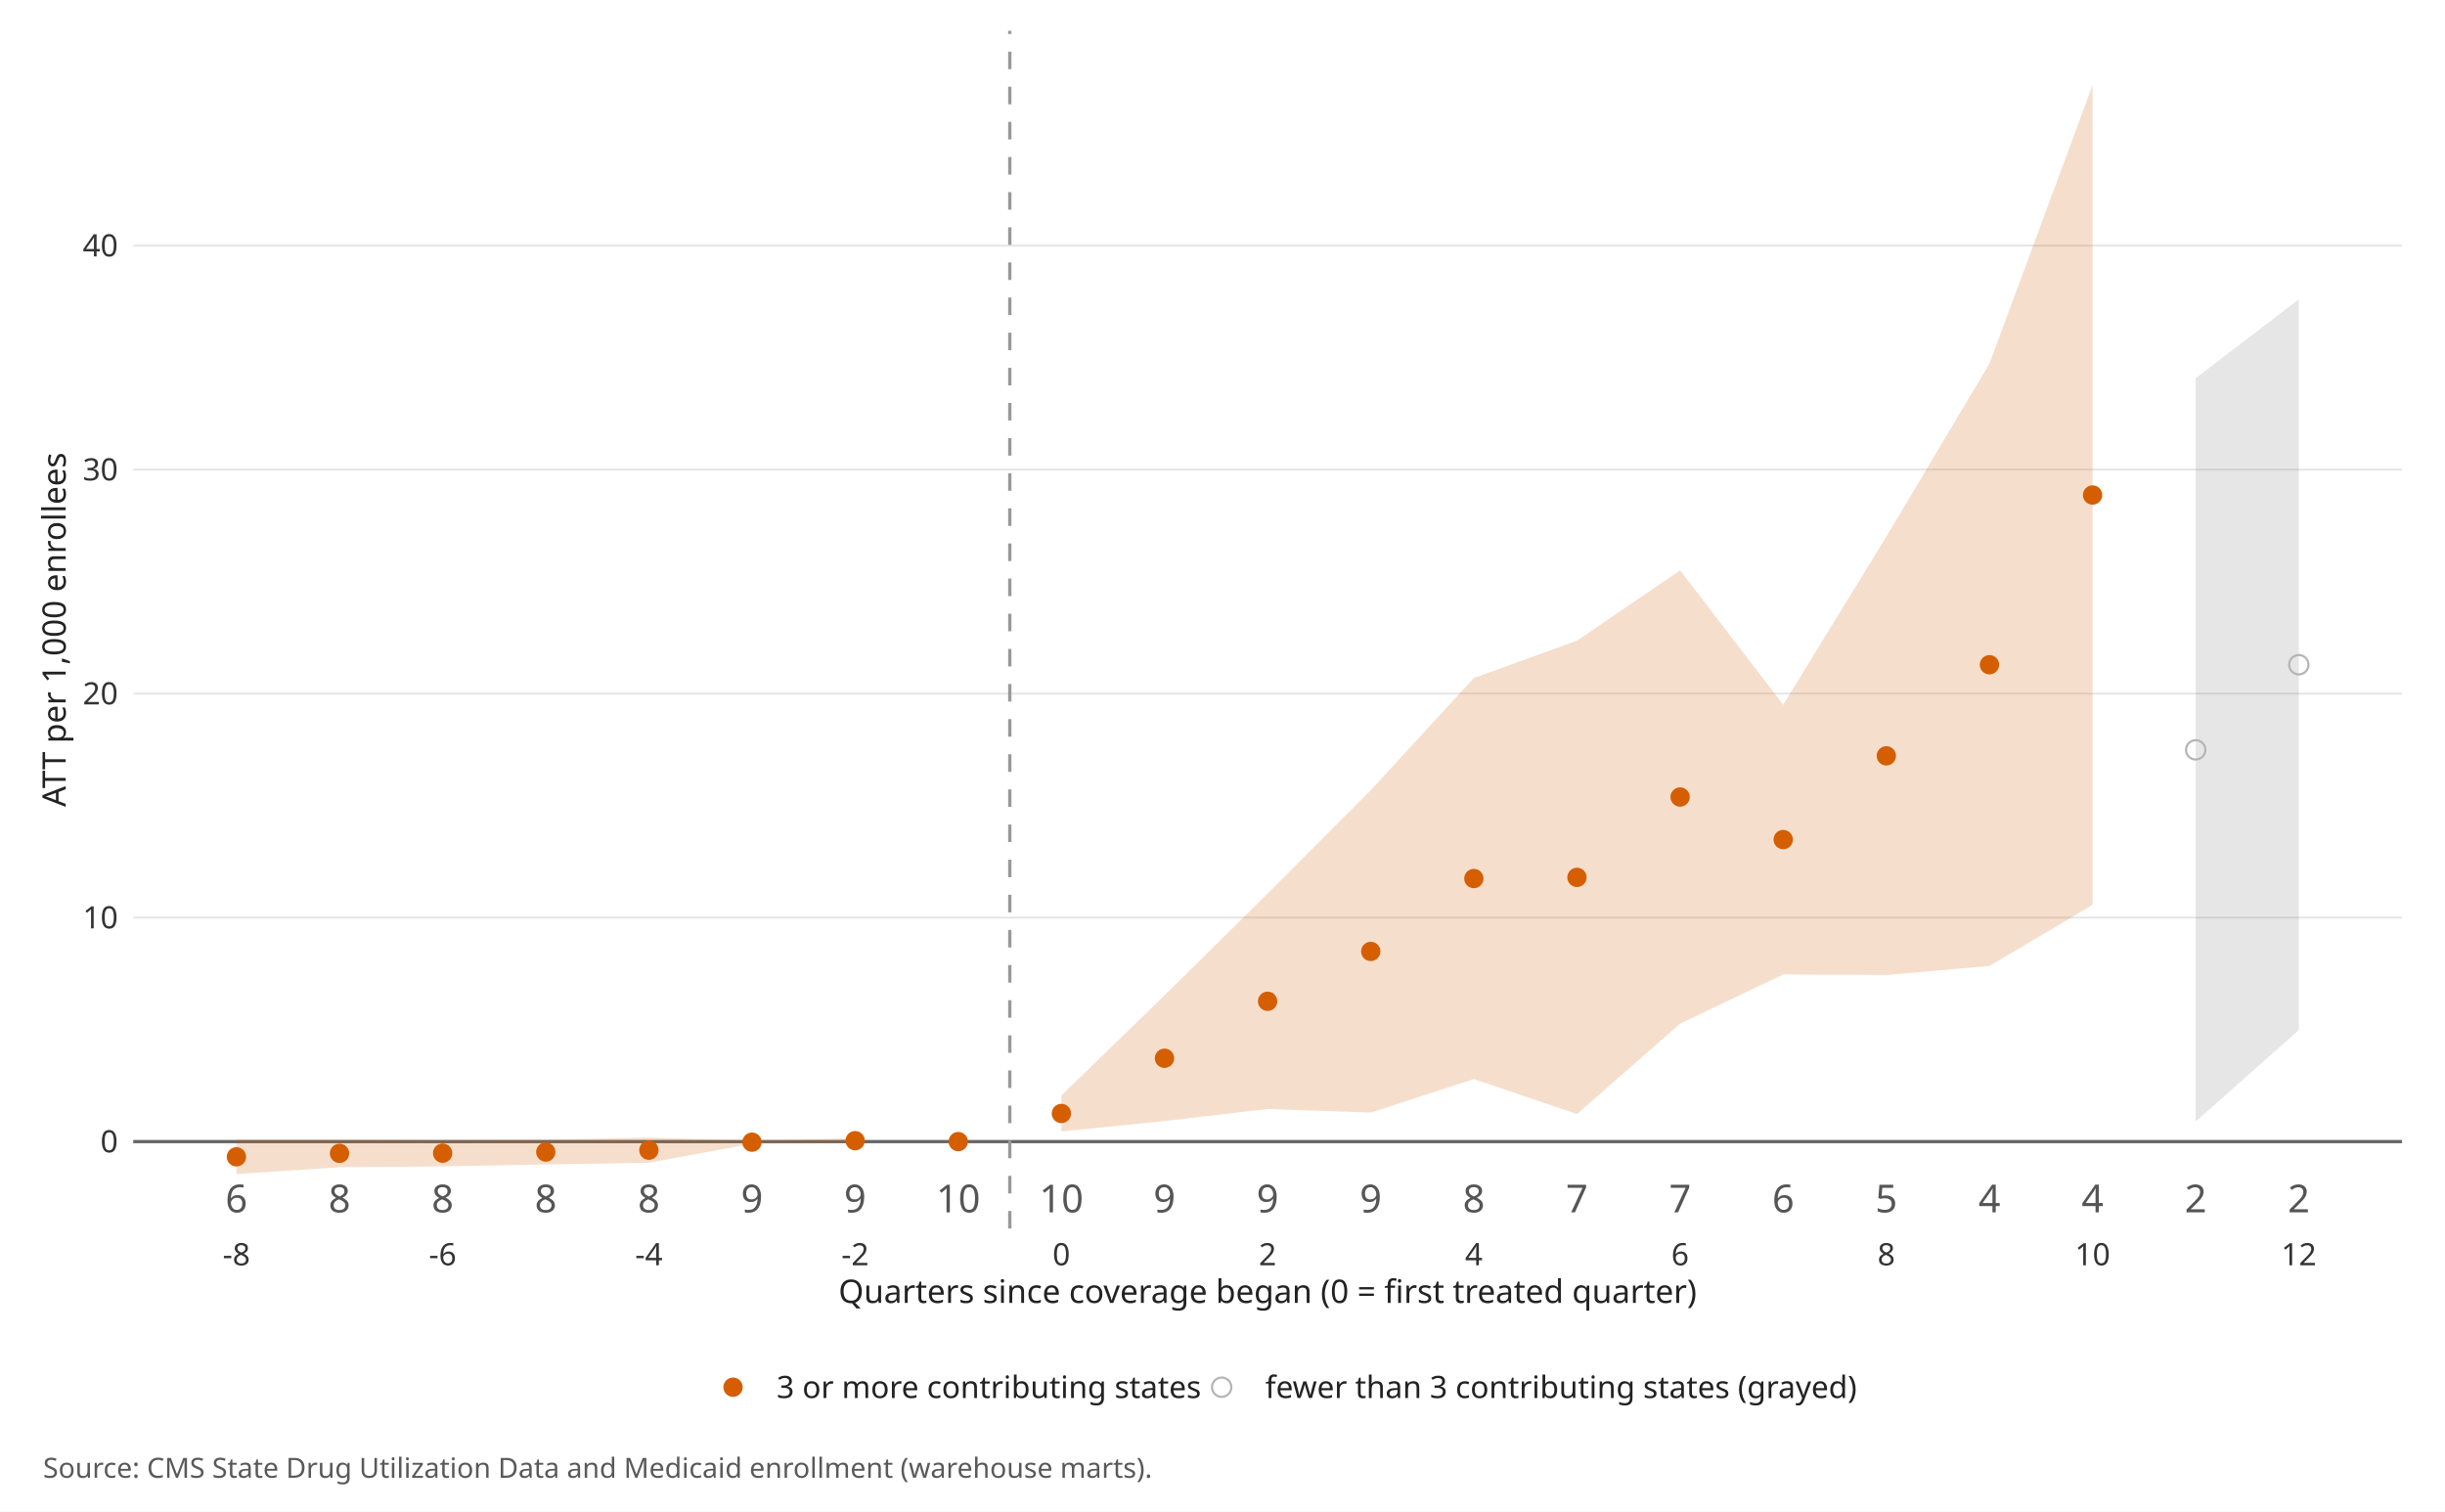
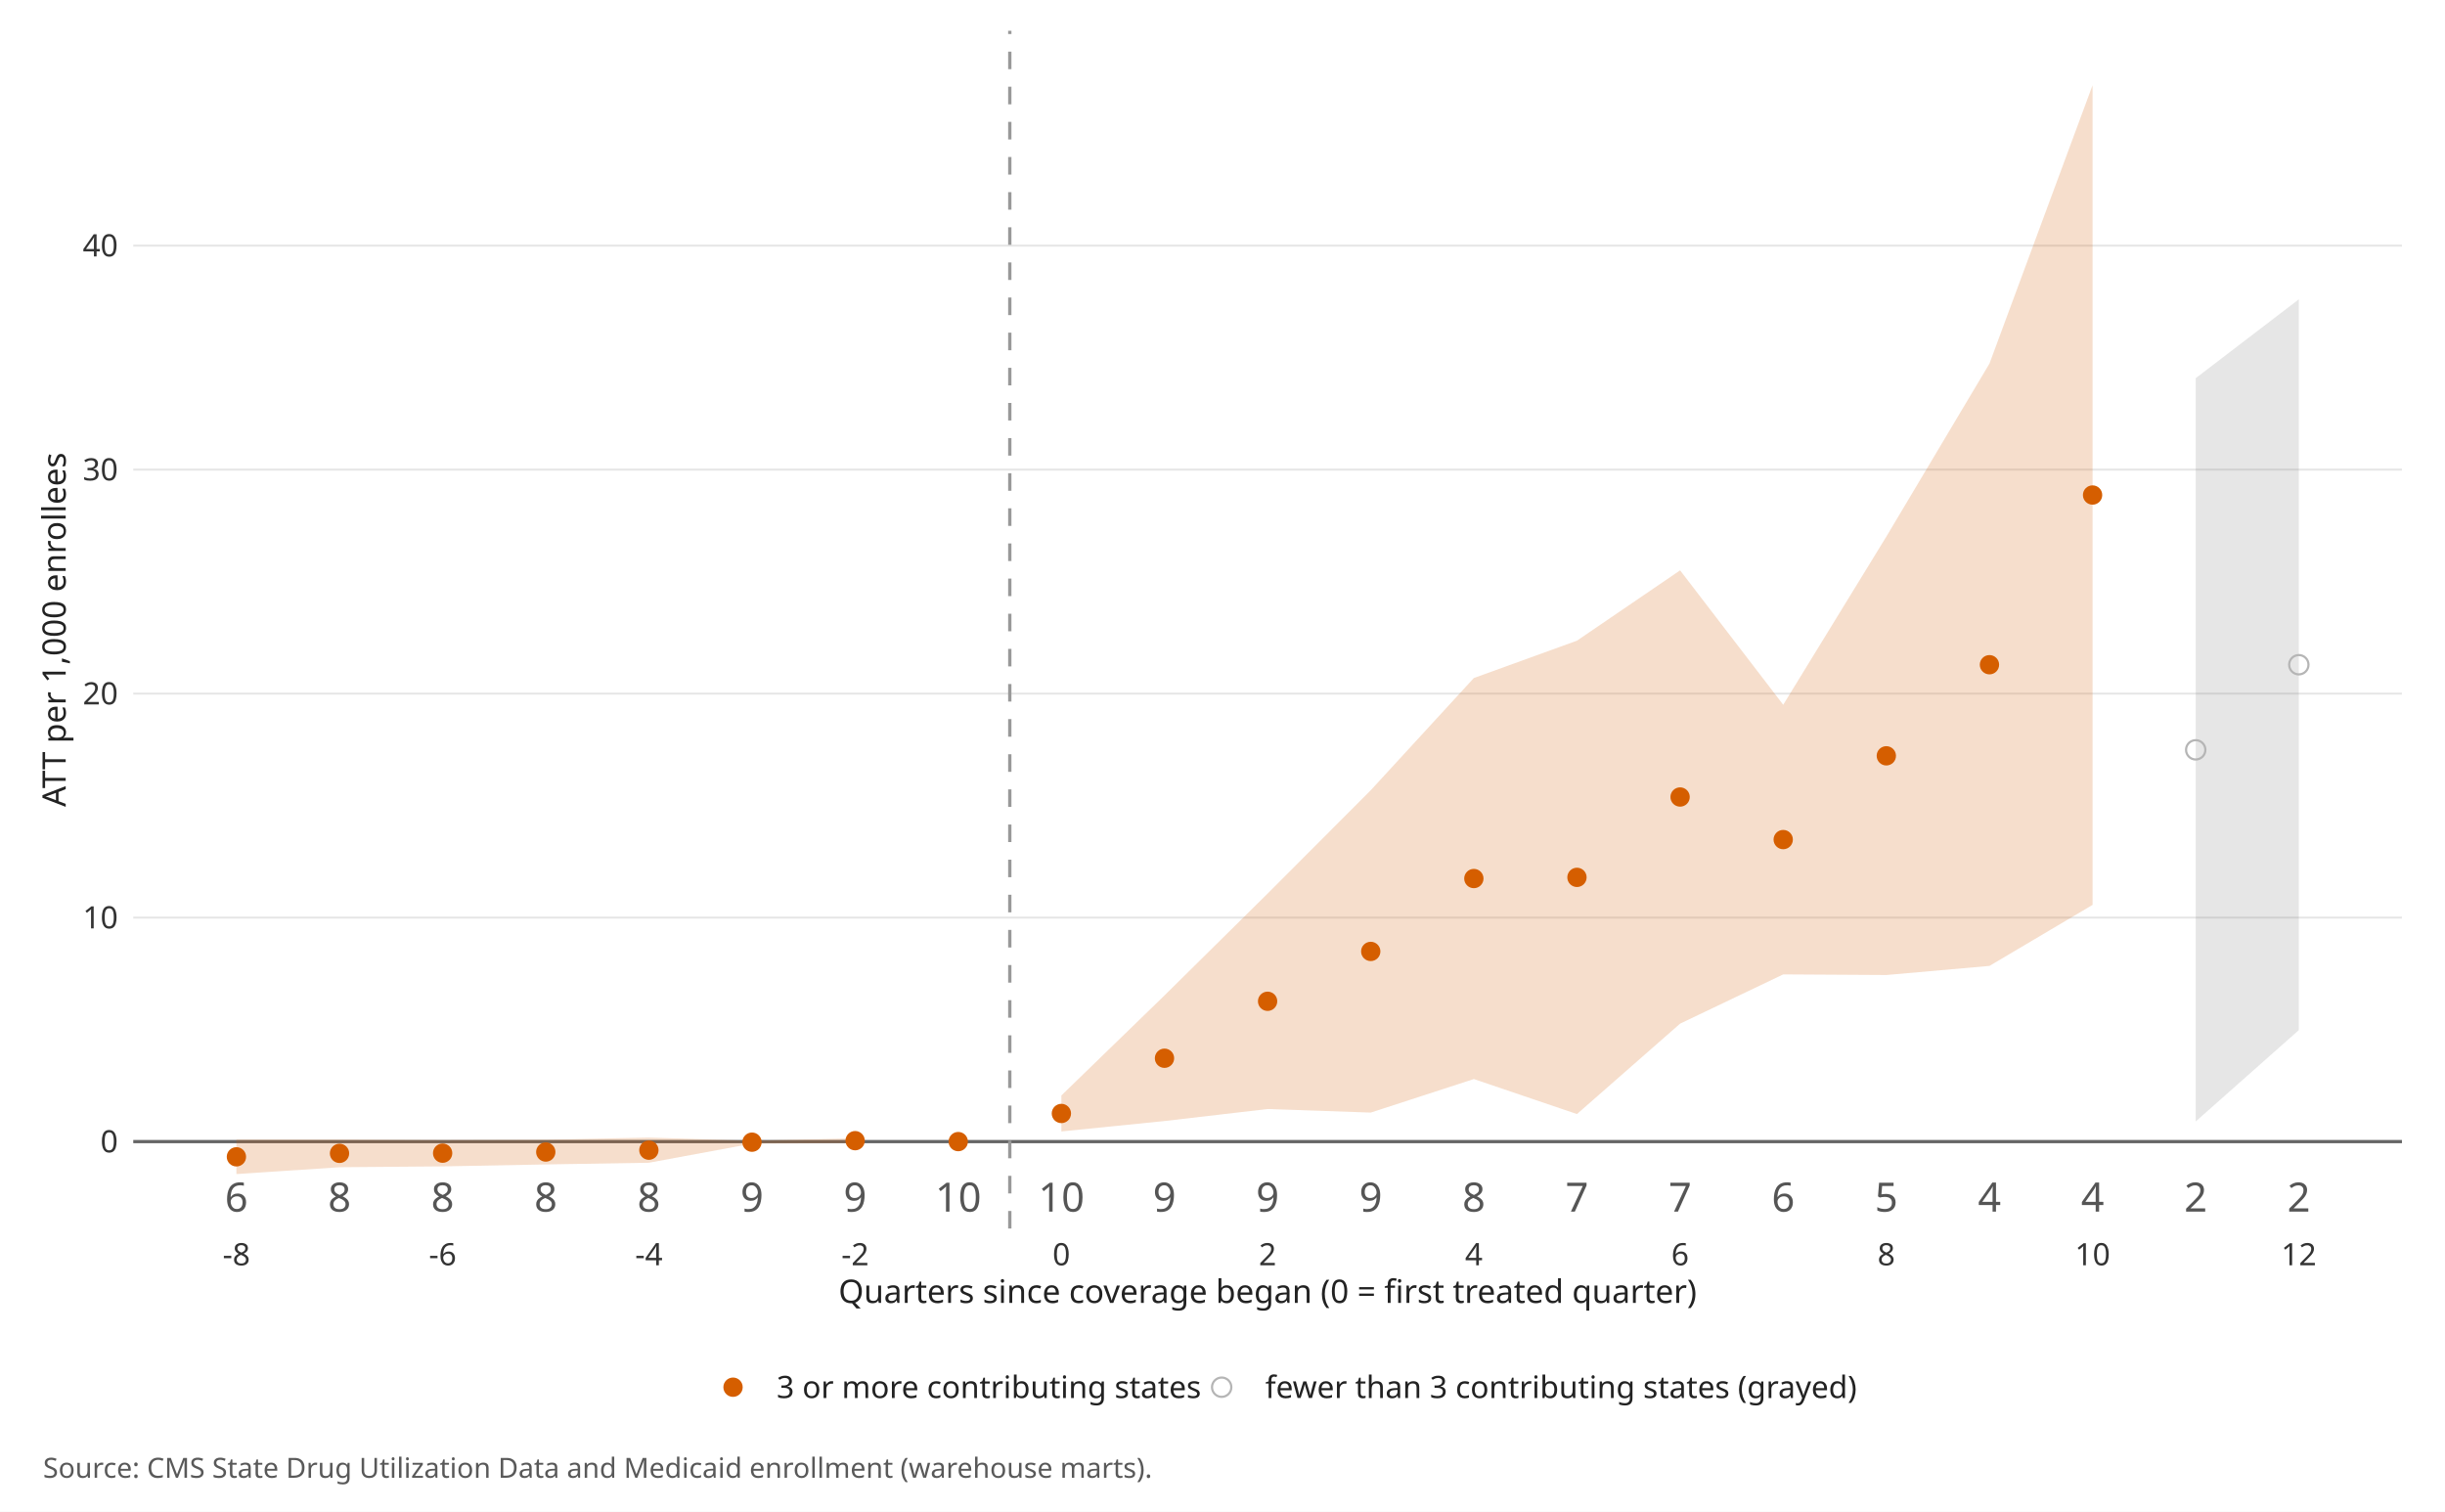
<svg xmlns="http://www.w3.org/2000/svg" width="792.00pt" height="489.60pt" viewBox="0 0 792.00 489.60">
  <g class="svglite">
    <defs>
      <style type="text/css">
    .svglite line, .svglite polyline, .svglite polygon, .svglite path, .svglite rect, .svglite circle {
      fill: none;
      stroke: #000000;
      stroke-linecap: round;
      stroke-linejoin: round;
      stroke-miterlimit: 10.00;
    }
    .svglite text {
      white-space: pre;
    }
    .svglite g.glyphgroup path {
      fill: inherit;
      stroke: none;
    }
  </style>
    </defs>
    <rect width="100%" height="100%" style="stroke: none; fill: #FFFFFF;" />
    <defs>
      <clipPath id="cpMC4wMHw3OTIuMDB8MC4wMHw0ODkuNjA=">
        <rect x="0.00" y="0.00" width="792.00" height="489.60" />
      </clipPath>
    </defs>
    <g clip-path="url(#cpMC4wMHw3OTIuMDB8MC4wMHw0ODkuNjA=)">
      <rect x="0" y="0.00" width="792.00" height="489.60" style="stroke-width: 1.07; stroke: none; fill: #FFFFFF;" />
    </g>
    <defs>
      <clipPath id="cpNDMuMTd8Nzc4LjA1fDkuOTZ8Mzk3Ljk1">
        <rect x="43.17" y="9.96" width="734.88" height="387.99" />
      </clipPath>
    </defs>
    <g clip-path="url(#cpNDMuMTd8Nzc4LjA1fDkuOTZ8Mzk3Ljk1)">
      <polyline points="43.17,369.79 778.05,369.79 " style="stroke-width: 0.64; stroke: #E6E6E6; stroke-linecap: butt;" />
      <polyline points="43.17,297.23 778.05,297.23 " style="stroke-width: 0.64; stroke: #E6E6E6; stroke-linecap: butt;" />
      <polyline points="43.17,224.68 778.05,224.68 " style="stroke-width: 0.64; stroke: #E6E6E6; stroke-linecap: butt;" />
      <polyline points="43.17,152.12 778.05,152.12 " style="stroke-width: 0.64; stroke: #E6E6E6; stroke-linecap: butt;" />
      <polyline points="43.17,79.57 778.05,79.57 " style="stroke-width: 0.64; stroke: #E6E6E6; stroke-linecap: butt;" />
      <line x1="43.17" y1="369.79" x2="778.05" y2="369.79" style="stroke-width: 1.07; stroke: #666666; stroke-linecap: butt;" />
      <line x1="327.10" y1="397.95" x2="327.10" y2="9.96" style="stroke-width: 1.07; stroke: #999999; stroke-dasharray: 5.69,5.69; stroke-linecap: butt;" />
      <polygon points="76.58,369.12 109.98,369.12 143.38,369.26 176.79,369.16 210.19,368.49 243.59,369.50 277.00,368.71 277.00,370.26 243.59,370.46 210.19,376.64 176.79,377.19 143.38,377.82 109.98,378.09 76.58,380.31 " style="stroke-width: 0.00; stroke: none; stroke-linecap: butt; fill: #D55E00; fill-opacity: 0.20;" />
      <polyline points="76.58,369.12 109.98,369.12 143.38,369.26 176.79,369.16 210.19,368.49 243.59,369.50 277.00,368.71 " style="stroke-width: 1.07; stroke: none; stroke-linecap: butt;" />
      <polyline points="277.00,370.26 243.59,370.46 210.19,376.64 176.79,377.19 143.38,377.82 109.98,378.09 76.58,380.31 " style="stroke-width: 1.07; stroke: none; stroke-linecap: butt;" />
      <polygon points="343.81,354.85 377.21,322.44 410.61,289.45 444.02,255.98 477.42,219.63 510.82,207.53 544.23,184.75 577.63,228.29 611.03,173.83 644.44,117.77 677.84,27.60 677.84,293.11 644.44,312.88 611.03,315.83 577.63,315.63 544.23,331.58 510.82,360.87 477.42,349.53 444.02,360.39 410.61,359.24 377.21,363.13 343.81,366.50 " style="stroke-width: 0.00; stroke: none; stroke-linecap: butt; fill: #D55E00; fill-opacity: 0.20;" />
      <polyline points="343.81,354.85 377.21,322.44 410.61,289.45 444.02,255.98 477.42,219.63 510.82,207.53 544.23,184.75 577.63,228.29 611.03,173.83 644.44,117.77 677.84,27.60 " style="stroke-width: 1.07; stroke: none; stroke-linecap: butt;" />
      <polyline points="677.84,293.11 644.44,312.88 611.03,315.83 577.63,315.63 544.23,331.58 510.82,360.87 477.42,349.53 444.02,360.39 410.61,359.24 377.21,363.13 343.81,366.50 " style="stroke-width: 1.07; stroke: none; stroke-linecap: butt;" />
      <polygon points="711.25,122.50 744.65,96.96 744.65,333.68 711.25,363.27 " style="stroke-width: 0.00; stroke: none; stroke-linecap: butt; fill: #595959; fill-opacity: 0.15;" />
      <polyline points="711.25,122.50 744.65,96.96 " style="stroke-width: 1.07; stroke: none; stroke-linecap: butt;" />
      <polyline points="744.65,333.68 711.25,363.27 " style="stroke-width: 1.07; stroke: none; stroke-linecap: butt;" />
      <circle cx="76.58" cy="374.72" r="3.13" style="stroke-width: 0.71; stroke: none; fill: #D55E00;" />
      <circle cx="109.98" cy="373.60" r="3.13" style="stroke-width: 0.71; stroke: none; fill: #D55E00;" />
      <circle cx="143.38" cy="373.54" r="3.13" style="stroke-width: 0.71; stroke: none; fill: #D55E00;" />
      <circle cx="176.79" cy="373.17" r="3.13" style="stroke-width: 0.71; stroke: none; fill: #D55E00;" />
      <circle cx="210.19" cy="372.57" r="3.13" style="stroke-width: 0.71; stroke: none; fill: #D55E00;" />
      <circle cx="243.59" cy="369.98" r="3.13" style="stroke-width: 0.71; stroke: none; fill: #D55E00;" />
      <circle cx="277.00" cy="369.49" r="3.13" style="stroke-width: 0.71; stroke: none; fill: #D55E00;" />
      <circle cx="310.40" cy="369.79" r="3.13" style="stroke-width: 0.71; stroke: none; fill: #D55E00;" />
      <circle cx="343.81" cy="360.68" r="3.13" style="stroke-width: 0.71; stroke: none; fill: #D55E00;" />
      <circle cx="377.21" cy="342.79" r="3.13" style="stroke-width: 0.71; stroke: none; fill: #D55E00;" />
      <circle cx="410.61" cy="324.34" r="3.13" style="stroke-width: 0.71; stroke: none; fill: #D55E00;" />
      <circle cx="444.02" cy="308.19" r="3.13" style="stroke-width: 0.71; stroke: none; fill: #D55E00;" />
      <circle cx="477.42" cy="284.58" r="3.13" style="stroke-width: 0.71; stroke: none; fill: #D55E00;" />
      <circle cx="510.82" cy="284.20" r="3.13" style="stroke-width: 0.71; stroke: none; fill: #D55E00;" />
      <circle cx="544.23" cy="258.17" r="3.13" style="stroke-width: 0.71; stroke: none; fill: #D55E00;" />
      <circle cx="577.63" cy="271.96" r="3.13" style="stroke-width: 0.71; stroke: none; fill: #D55E00;" />
      <circle cx="611.03" cy="244.83" r="3.13" style="stroke-width: 0.71; stroke: none; fill: #D55E00;" />
      <circle cx="644.44" cy="215.32" r="3.13" style="stroke-width: 0.71; stroke: none; fill: #D55E00;" />
      <circle cx="677.84" cy="160.35" r="3.13" style="stroke-width: 0.71; stroke: none; fill: #D55E00;" />
      <circle cx="711.25" cy="242.89" r="3.13" style="stroke-width: 0.71; stroke: #B5B5B5;" />
      <circle cx="744.65" cy="215.32" r="3.13" style="stroke-width: 0.71; stroke: #B5B5B5;" />
-       <text x="76.58" y="392.71" text-anchor="middle" style="font-size: 12.52px;fill: #555555; font-family: &quot;IBM Plex Sans&quot;;" textLength="7.52px" lengthAdjust="spacingAndGlyphs">6</text>
-       <text x="109.98" y="392.71" text-anchor="middle" style="font-size: 12.52px;fill: #555555; font-family: &quot;IBM Plex Sans&quot;;" textLength="7.52px" lengthAdjust="spacingAndGlyphs">8</text>
-       <text x="143.38" y="392.71" text-anchor="middle" style="font-size: 12.52px;fill: #555555; font-family: &quot;IBM Plex Sans&quot;;" textLength="7.52px" lengthAdjust="spacingAndGlyphs">8</text>
-       <text x="176.79" y="392.71" text-anchor="middle" style="font-size: 12.52px;fill: #555555; font-family: &quot;IBM Plex Sans&quot;;" textLength="7.52px" lengthAdjust="spacingAndGlyphs">8</text>
-       <text x="210.19" y="392.71" text-anchor="middle" style="font-size: 12.52px;fill: #555555; font-family: &quot;IBM Plex Sans&quot;;" textLength="7.52px" lengthAdjust="spacingAndGlyphs">8</text>
-       <text x="243.59" y="392.71" text-anchor="middle" style="font-size: 12.52px;fill: #555555; font-family: &quot;IBM Plex Sans&quot;;" textLength="7.52px" lengthAdjust="spacingAndGlyphs">9</text>
-       <text x="277.00" y="392.71" text-anchor="middle" style="font-size: 12.52px;fill: #555555; font-family: &quot;IBM Plex Sans&quot;;" textLength="7.52px" lengthAdjust="spacingAndGlyphs">9</text>
-       <text x="310.40" y="392.71" text-anchor="middle" style="font-size: 12.52px;fill: #555555; font-family: &quot;IBM Plex Sans&quot;;" textLength="15.03px" lengthAdjust="spacingAndGlyphs">10</text>
-       <text x="343.81" y="392.71" text-anchor="middle" style="font-size: 12.52px;fill: #555555; font-family: &quot;IBM Plex Sans&quot;;" textLength="15.03px" lengthAdjust="spacingAndGlyphs">10</text>
-       <text x="377.21" y="392.71" text-anchor="middle" style="font-size: 12.52px;fill: #555555; font-family: &quot;IBM Plex Sans&quot;;" textLength="7.52px" lengthAdjust="spacingAndGlyphs">9</text>
-       <text x="410.61" y="392.71" text-anchor="middle" style="font-size: 12.52px;fill: #555555; font-family: &quot;IBM Plex Sans&quot;;" textLength="7.52px" lengthAdjust="spacingAndGlyphs">9</text>
-       <text x="444.02" y="392.71" text-anchor="middle" style="font-size: 12.52px;fill: #555555; font-family: &quot;IBM Plex Sans&quot;;" textLength="7.52px" lengthAdjust="spacingAndGlyphs">9</text>
-       <text x="477.42" y="392.71" text-anchor="middle" style="font-size: 12.52px;fill: #555555; font-family: &quot;IBM Plex Sans&quot;;" textLength="7.52px" lengthAdjust="spacingAndGlyphs">8</text>
-       <text x="510.82" y="392.71" text-anchor="middle" style="font-size: 12.52px;fill: #555555; font-family: &quot;IBM Plex Sans&quot;;" textLength="7.52px" lengthAdjust="spacingAndGlyphs">7</text>
-       <text x="544.23" y="392.71" text-anchor="middle" style="font-size: 12.52px;fill: #555555; font-family: &quot;IBM Plex Sans&quot;;" textLength="7.52px" lengthAdjust="spacingAndGlyphs">7</text>
-       <text x="577.63" y="392.71" text-anchor="middle" style="font-size: 12.52px;fill: #555555; font-family: &quot;IBM Plex Sans&quot;;" textLength="7.52px" lengthAdjust="spacingAndGlyphs">6</text>
-       <text x="611.03" y="392.71" text-anchor="middle" style="font-size: 12.52px;fill: #555555; font-family: &quot;IBM Plex Sans&quot;;" textLength="7.52px" lengthAdjust="spacingAndGlyphs">5</text>
-       <text x="644.44" y="392.71" text-anchor="middle" style="font-size: 12.52px;fill: #555555; font-family: &quot;IBM Plex Sans&quot;;" textLength="7.52px" lengthAdjust="spacingAndGlyphs">4</text>
-       <text x="677.84" y="392.71" text-anchor="middle" style="font-size: 12.52px;fill: #555555; font-family: &quot;IBM Plex Sans&quot;;" textLength="7.52px" lengthAdjust="spacingAndGlyphs">4</text>
-       <text x="711.25" y="392.71" text-anchor="middle" style="font-size: 12.52px;fill: #555555; font-family: &quot;IBM Plex Sans&quot;;" textLength="7.52px" lengthAdjust="spacingAndGlyphs">2</text>
-       <text x="744.65" y="392.71" text-anchor="middle" style="font-size: 12.52px;fill: #555555; font-family: &quot;IBM Plex Sans&quot;;" textLength="7.52px" lengthAdjust="spacingAndGlyphs">2</text>
+       <text x="76.58" y="392.47" text-anchor="middle" style="font-size: 13.09px;fill: #555555; font-family: &quot;IBM Plex Sans&quot;;" textLength="7.84px" lengthAdjust="spacingAndGlyphs">6</text>
+       <text x="109.98" y="392.47" text-anchor="middle" style="font-size: 13.09px;fill: #555555; font-family: &quot;IBM Plex Sans&quot;;" textLength="7.84px" lengthAdjust="spacingAndGlyphs">8</text>
+       <text x="143.38" y="392.47" text-anchor="middle" style="font-size: 13.09px;fill: #555555; font-family: &quot;IBM Plex Sans&quot;;" textLength="7.84px" lengthAdjust="spacingAndGlyphs">8</text>
+       <text x="176.79" y="392.47" text-anchor="middle" style="font-size: 13.09px;fill: #555555; font-family: &quot;IBM Plex Sans&quot;;" textLength="7.84px" lengthAdjust="spacingAndGlyphs">8</text>
+       <text x="210.19" y="392.47" text-anchor="middle" style="font-size: 13.09px;fill: #555555; font-family: &quot;IBM Plex Sans&quot;;" textLength="7.84px" lengthAdjust="spacingAndGlyphs">8</text>
+       <text x="243.59" y="392.47" text-anchor="middle" style="font-size: 13.09px;fill: #555555; font-family: &quot;IBM Plex Sans&quot;;" textLength="7.84px" lengthAdjust="spacingAndGlyphs">9</text>
+       <text x="277.00" y="392.47" text-anchor="middle" style="font-size: 13.09px;fill: #555555; font-family: &quot;IBM Plex Sans&quot;;" textLength="7.84px" lengthAdjust="spacingAndGlyphs">9</text>
+       <text x="310.40" y="392.47" text-anchor="middle" style="font-size: 13.09px;fill: #555555; font-family: &quot;IBM Plex Sans&quot;;" textLength="15.69px" lengthAdjust="spacingAndGlyphs">10</text>
+       <text x="343.81" y="392.47" text-anchor="middle" style="font-size: 13.09px;fill: #555555; font-family: &quot;IBM Plex Sans&quot;;" textLength="15.69px" lengthAdjust="spacingAndGlyphs">10</text>
+       <text x="377.21" y="392.47" text-anchor="middle" style="font-size: 13.09px;fill: #555555; font-family: &quot;IBM Plex Sans&quot;;" textLength="7.84px" lengthAdjust="spacingAndGlyphs">9</text>
+       <text x="410.61" y="392.47" text-anchor="middle" style="font-size: 13.09px;fill: #555555; font-family: &quot;IBM Plex Sans&quot;;" textLength="7.84px" lengthAdjust="spacingAndGlyphs">9</text>
+       <text x="444.02" y="392.47" text-anchor="middle" style="font-size: 13.09px;fill: #555555; font-family: &quot;IBM Plex Sans&quot;;" textLength="7.84px" lengthAdjust="spacingAndGlyphs">9</text>
+       <text x="477.42" y="392.47" text-anchor="middle" style="font-size: 13.09px;fill: #555555; font-family: &quot;IBM Plex Sans&quot;;" textLength="7.84px" lengthAdjust="spacingAndGlyphs">8</text>
+       <text x="510.82" y="392.47" text-anchor="middle" style="font-size: 13.09px;fill: #555555; font-family: &quot;IBM Plex Sans&quot;;" textLength="7.84px" lengthAdjust="spacingAndGlyphs">7</text>
+       <text x="544.23" y="392.47" text-anchor="middle" style="font-size: 13.09px;fill: #555555; font-family: &quot;IBM Plex Sans&quot;;" textLength="7.84px" lengthAdjust="spacingAndGlyphs">7</text>
+       <text x="577.63" y="392.47" text-anchor="middle" style="font-size: 13.09px;fill: #555555; font-family: &quot;IBM Plex Sans&quot;;" textLength="7.84px" lengthAdjust="spacingAndGlyphs">6</text>
+       <text x="611.03" y="392.47" text-anchor="middle" style="font-size: 13.09px;fill: #555555; font-family: &quot;IBM Plex Sans&quot;;" textLength="7.84px" lengthAdjust="spacingAndGlyphs">5</text>
+       <text x="644.44" y="392.47" text-anchor="middle" style="font-size: 13.09px;fill: #555555; font-family: &quot;IBM Plex Sans&quot;;" textLength="7.84px" lengthAdjust="spacingAndGlyphs">4</text>
+       <text x="677.84" y="392.47" text-anchor="middle" style="font-size: 13.09px;fill: #555555; font-family: &quot;IBM Plex Sans&quot;;" textLength="7.84px" lengthAdjust="spacingAndGlyphs">4</text>
+       <text x="711.25" y="392.47" text-anchor="middle" style="font-size: 13.09px;fill: #555555; font-family: &quot;IBM Plex Sans&quot;;" textLength="7.84px" lengthAdjust="spacingAndGlyphs">2</text>
+       <text x="744.65" y="392.47" text-anchor="middle" style="font-size: 13.09px;fill: #555555; font-family: &quot;IBM Plex Sans&quot;;" textLength="7.84px" lengthAdjust="spacingAndGlyphs">2</text>
    </g>
    <g clip-path="url(#cpMC4wMHw3OTIuMDB8MC4wMHw0ODkuNjA=)">
      <text x="38.24" y="373.28" text-anchor="end" style="font-size: 10.00px;fill: #333333; font-family: &quot;IBM Plex Sans&quot;;" textLength="6.00px" lengthAdjust="spacingAndGlyphs">0</text>
      <text x="38.24" y="300.73" text-anchor="end" style="font-size: 10.00px;fill: #333333; font-family: &quot;IBM Plex Sans&quot;;" textLength="12.00px" lengthAdjust="spacingAndGlyphs">10</text>
      <text x="38.24" y="228.17" text-anchor="end" style="font-size: 10.00px;fill: #333333; font-family: &quot;IBM Plex Sans&quot;;" textLength="12.00px" lengthAdjust="spacingAndGlyphs">20</text>
      <text x="38.24" y="155.62" text-anchor="end" style="font-size: 10.00px;fill: #333333; font-family: &quot;IBM Plex Sans&quot;;" textLength="12.00px" lengthAdjust="spacingAndGlyphs">30</text>
      <text x="38.24" y="83.06" text-anchor="end" style="font-size: 10.00px;fill: #333333; font-family: &quot;IBM Plex Sans&quot;;" textLength="12.00px" lengthAdjust="spacingAndGlyphs">40</text>
      <text x="76.58" y="409.86" text-anchor="middle" style="font-size: 10.00px;fill: #333333; font-family: &quot;IBM Plex Sans&quot;;" textLength="9.98px" lengthAdjust="spacingAndGlyphs">-8</text>
      <text x="143.38" y="409.86" text-anchor="middle" style="font-size: 10.00px;fill: #333333; font-family: &quot;IBM Plex Sans&quot;;" textLength="9.98px" lengthAdjust="spacingAndGlyphs">-6</text>
      <text x="210.19" y="409.86" text-anchor="middle" style="font-size: 10.00px;fill: #333333; font-family: &quot;IBM Plex Sans&quot;;" textLength="9.98px" lengthAdjust="spacingAndGlyphs">-4</text>
      <text x="277.00" y="409.86" text-anchor="middle" style="font-size: 10.00px;fill: #333333; font-family: &quot;IBM Plex Sans&quot;;" textLength="9.98px" lengthAdjust="spacingAndGlyphs">-2</text>
      <text x="343.81" y="409.86" text-anchor="middle" style="font-size: 10.00px;fill: #333333; font-family: &quot;IBM Plex Sans&quot;;" textLength="6.00px" lengthAdjust="spacingAndGlyphs">0</text>
      <text x="410.61" y="409.86" text-anchor="middle" style="font-size: 10.00px;fill: #333333; font-family: &quot;IBM Plex Sans&quot;;" textLength="6.00px" lengthAdjust="spacingAndGlyphs">2</text>
      <text x="477.42" y="409.86" text-anchor="middle" style="font-size: 10.00px;fill: #333333; font-family: &quot;IBM Plex Sans&quot;;" textLength="6.00px" lengthAdjust="spacingAndGlyphs">4</text>
      <text x="544.23" y="409.86" text-anchor="middle" style="font-size: 10.00px;fill: #333333; font-family: &quot;IBM Plex Sans&quot;;" textLength="6.00px" lengthAdjust="spacingAndGlyphs">6</text>
      <text x="611.03" y="409.86" text-anchor="middle" style="font-size: 10.00px;fill: #333333; font-family: &quot;IBM Plex Sans&quot;;" textLength="6.00px" lengthAdjust="spacingAndGlyphs">8</text>
      <text x="677.84" y="409.86" text-anchor="middle" style="font-size: 10.00px;fill: #333333; font-family: &quot;IBM Plex Sans&quot;;" textLength="12.00px" lengthAdjust="spacingAndGlyphs">10</text>
      <text x="744.65" y="409.86" text-anchor="middle" style="font-size: 10.00px;fill: #333333; font-family: &quot;IBM Plex Sans&quot;;" textLength="12.00px" lengthAdjust="spacingAndGlyphs">12</text>
      <text x="410.61" y="422.05" text-anchor="middle" style="font-size: 10.50px;fill: #222222; font-family: &quot;IBM Plex Sans&quot;;" textLength="264.73px" lengthAdjust="spacingAndGlyphs">Quarters since coverage began (0 = first treated quarter)</text>
      <text transform="translate(21.28,203.96) rotate(-90)" text-anchor="middle" style="font-size: 10.50px;fill: #222222; font-family: &quot;IBM Plex Sans&quot;;" textLength="113.23px" lengthAdjust="spacingAndGlyphs">ATT per 1,000 enrollees</text>
      <circle cx="237.45" cy="449.35" r="3.13" style="stroke-width: 0.71; stroke: none; fill: #D55E00;" />
      <circle cx="395.73" cy="449.35" r="3.13" style="stroke-width: 0.71; stroke: #B5B5B5;" />
      <text x="251.57" y="452.85" style="font-size: 10.00px;fill: #222222; font-family: &quot;IBM Plex Sans&quot;;" textLength="130.05px" lengthAdjust="spacingAndGlyphs">3 or more contributing states</text>
      <text x="409.85" y="452.85" style="font-size: 10.00px;fill: #222222; font-family: &quot;IBM Plex Sans&quot;;" textLength="182.56px" lengthAdjust="spacingAndGlyphs">fewer than 3 contributing states (grayed)</text>
      <text x="13.95" y="478.68" style="font-size: 9.00px;fill: #595959; font-family: &quot;IBM Plex Sans&quot;;" textLength="342.50px" lengthAdjust="spacingAndGlyphs">Source: CMS State Drug Utilization Data and Medicaid enrollment (warehouse marts).</text>
    </g>
  </g>
</svg>
